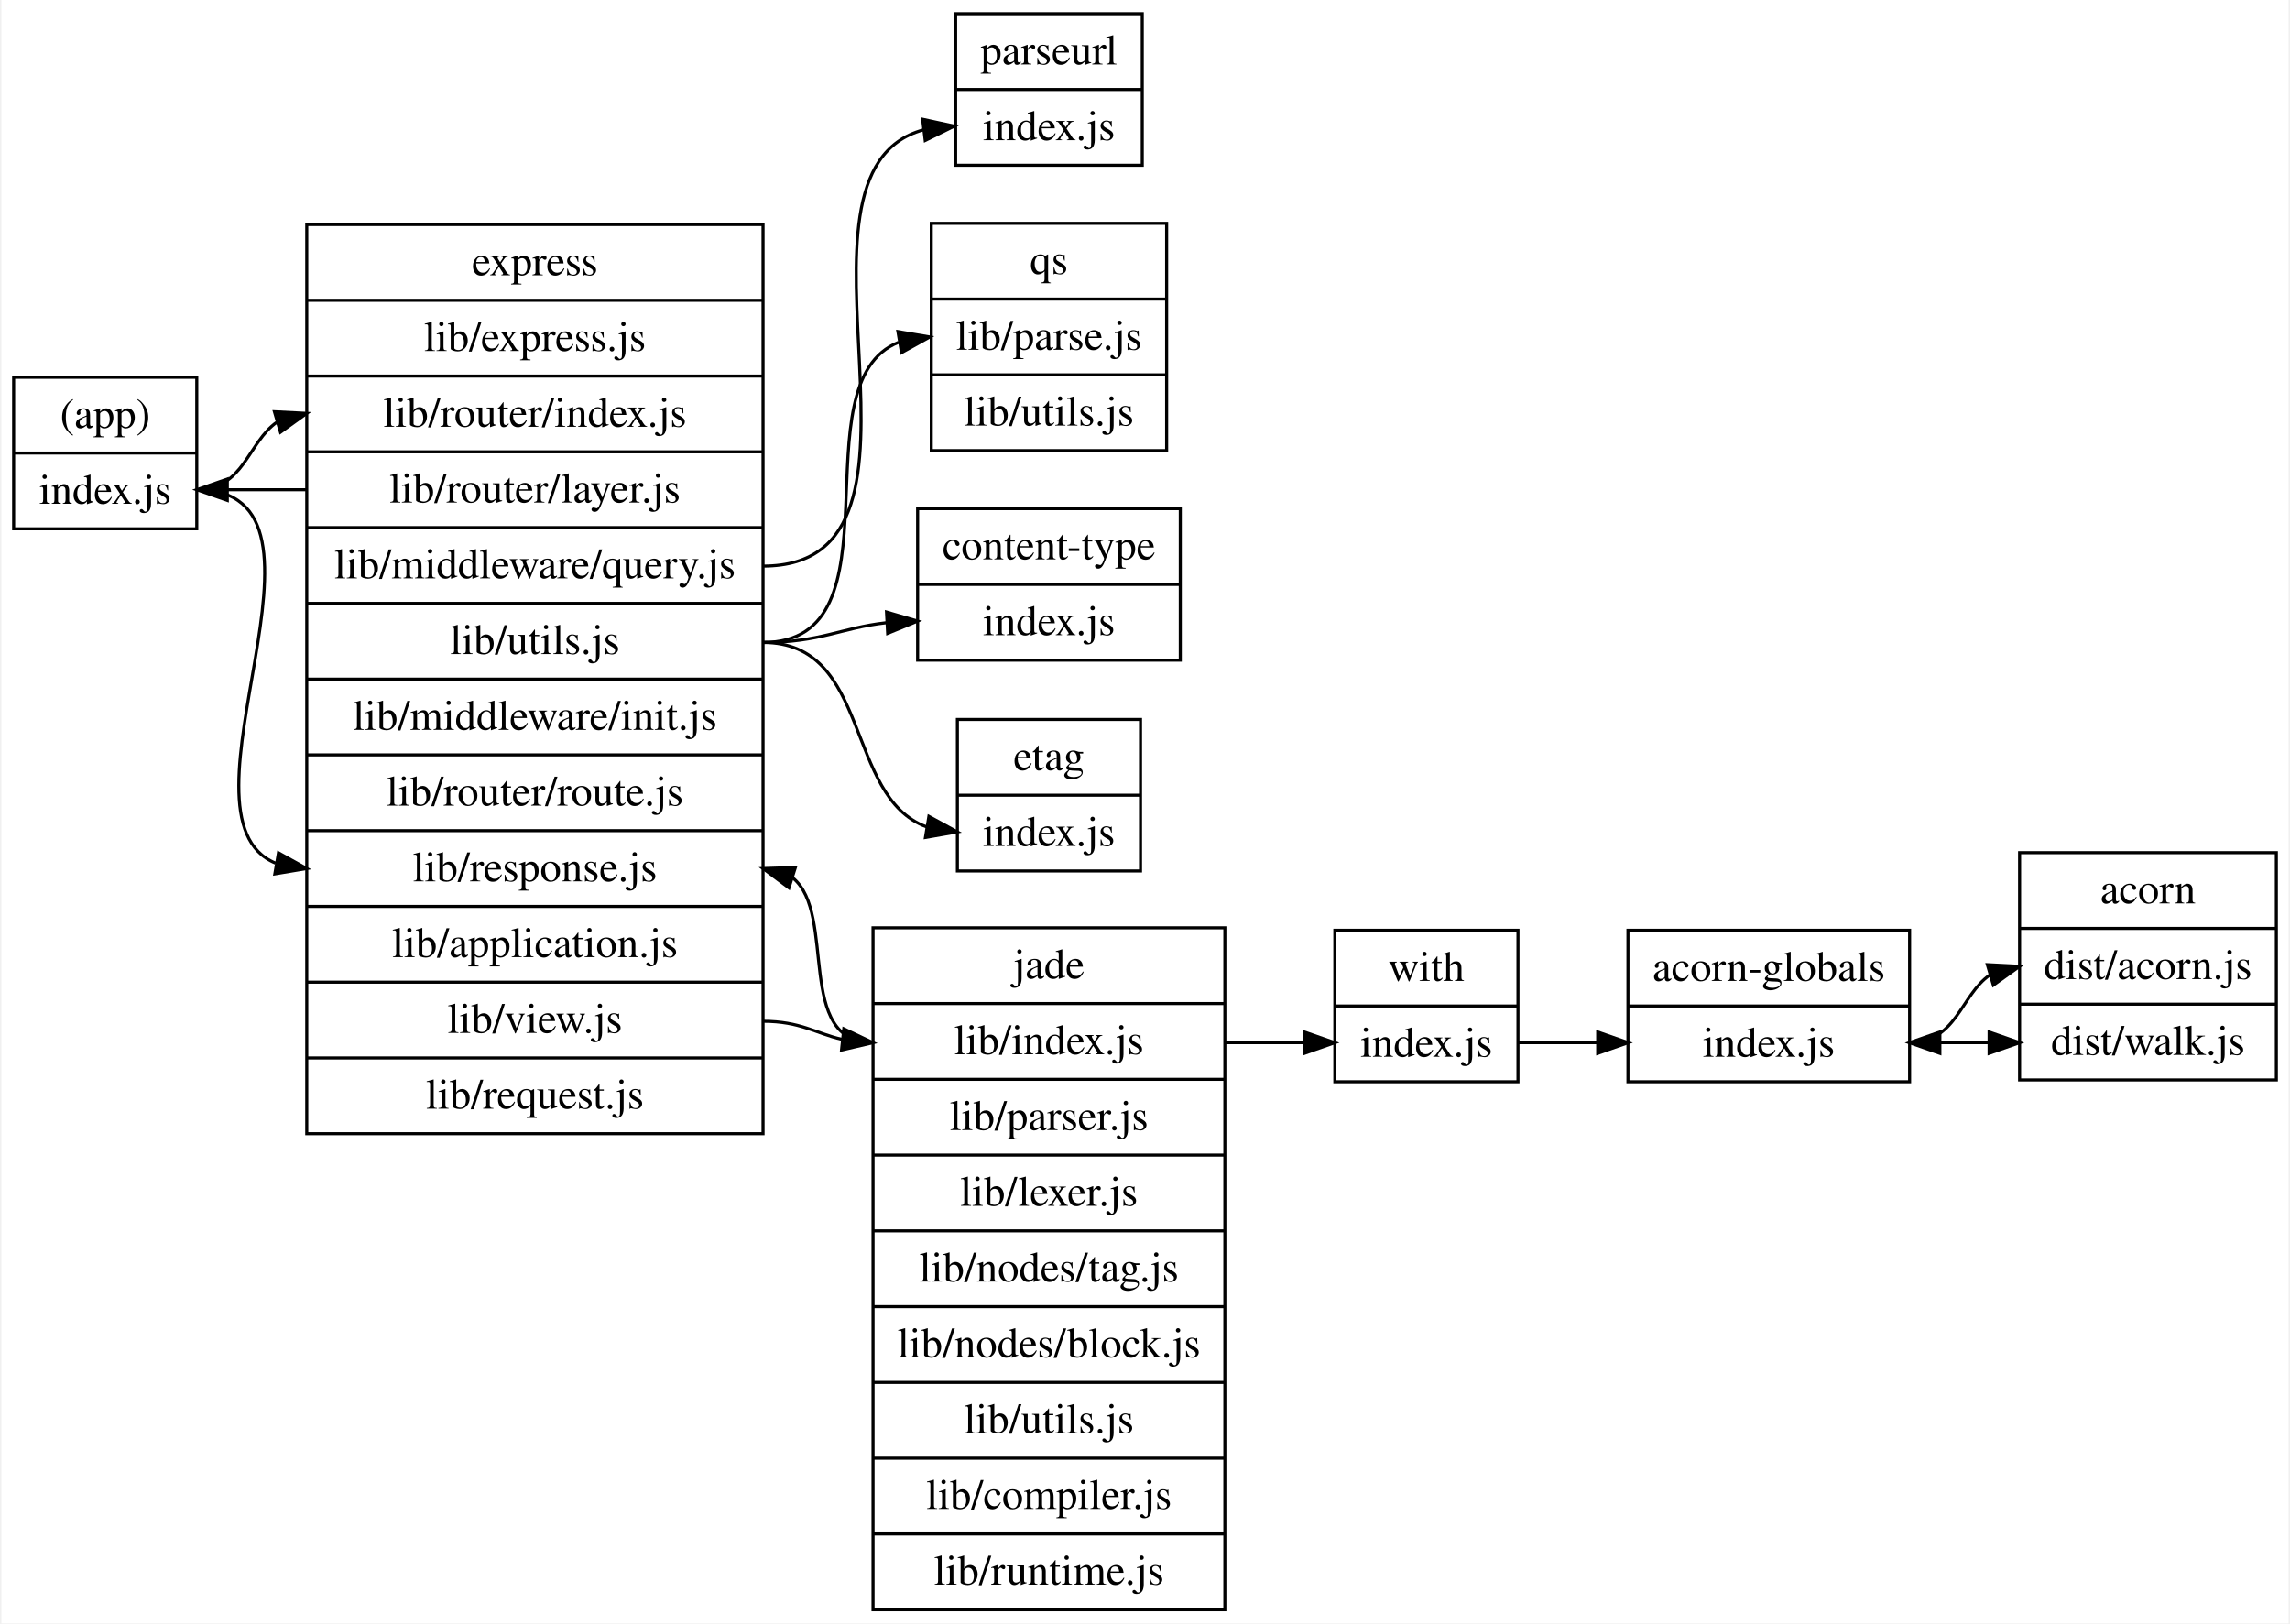
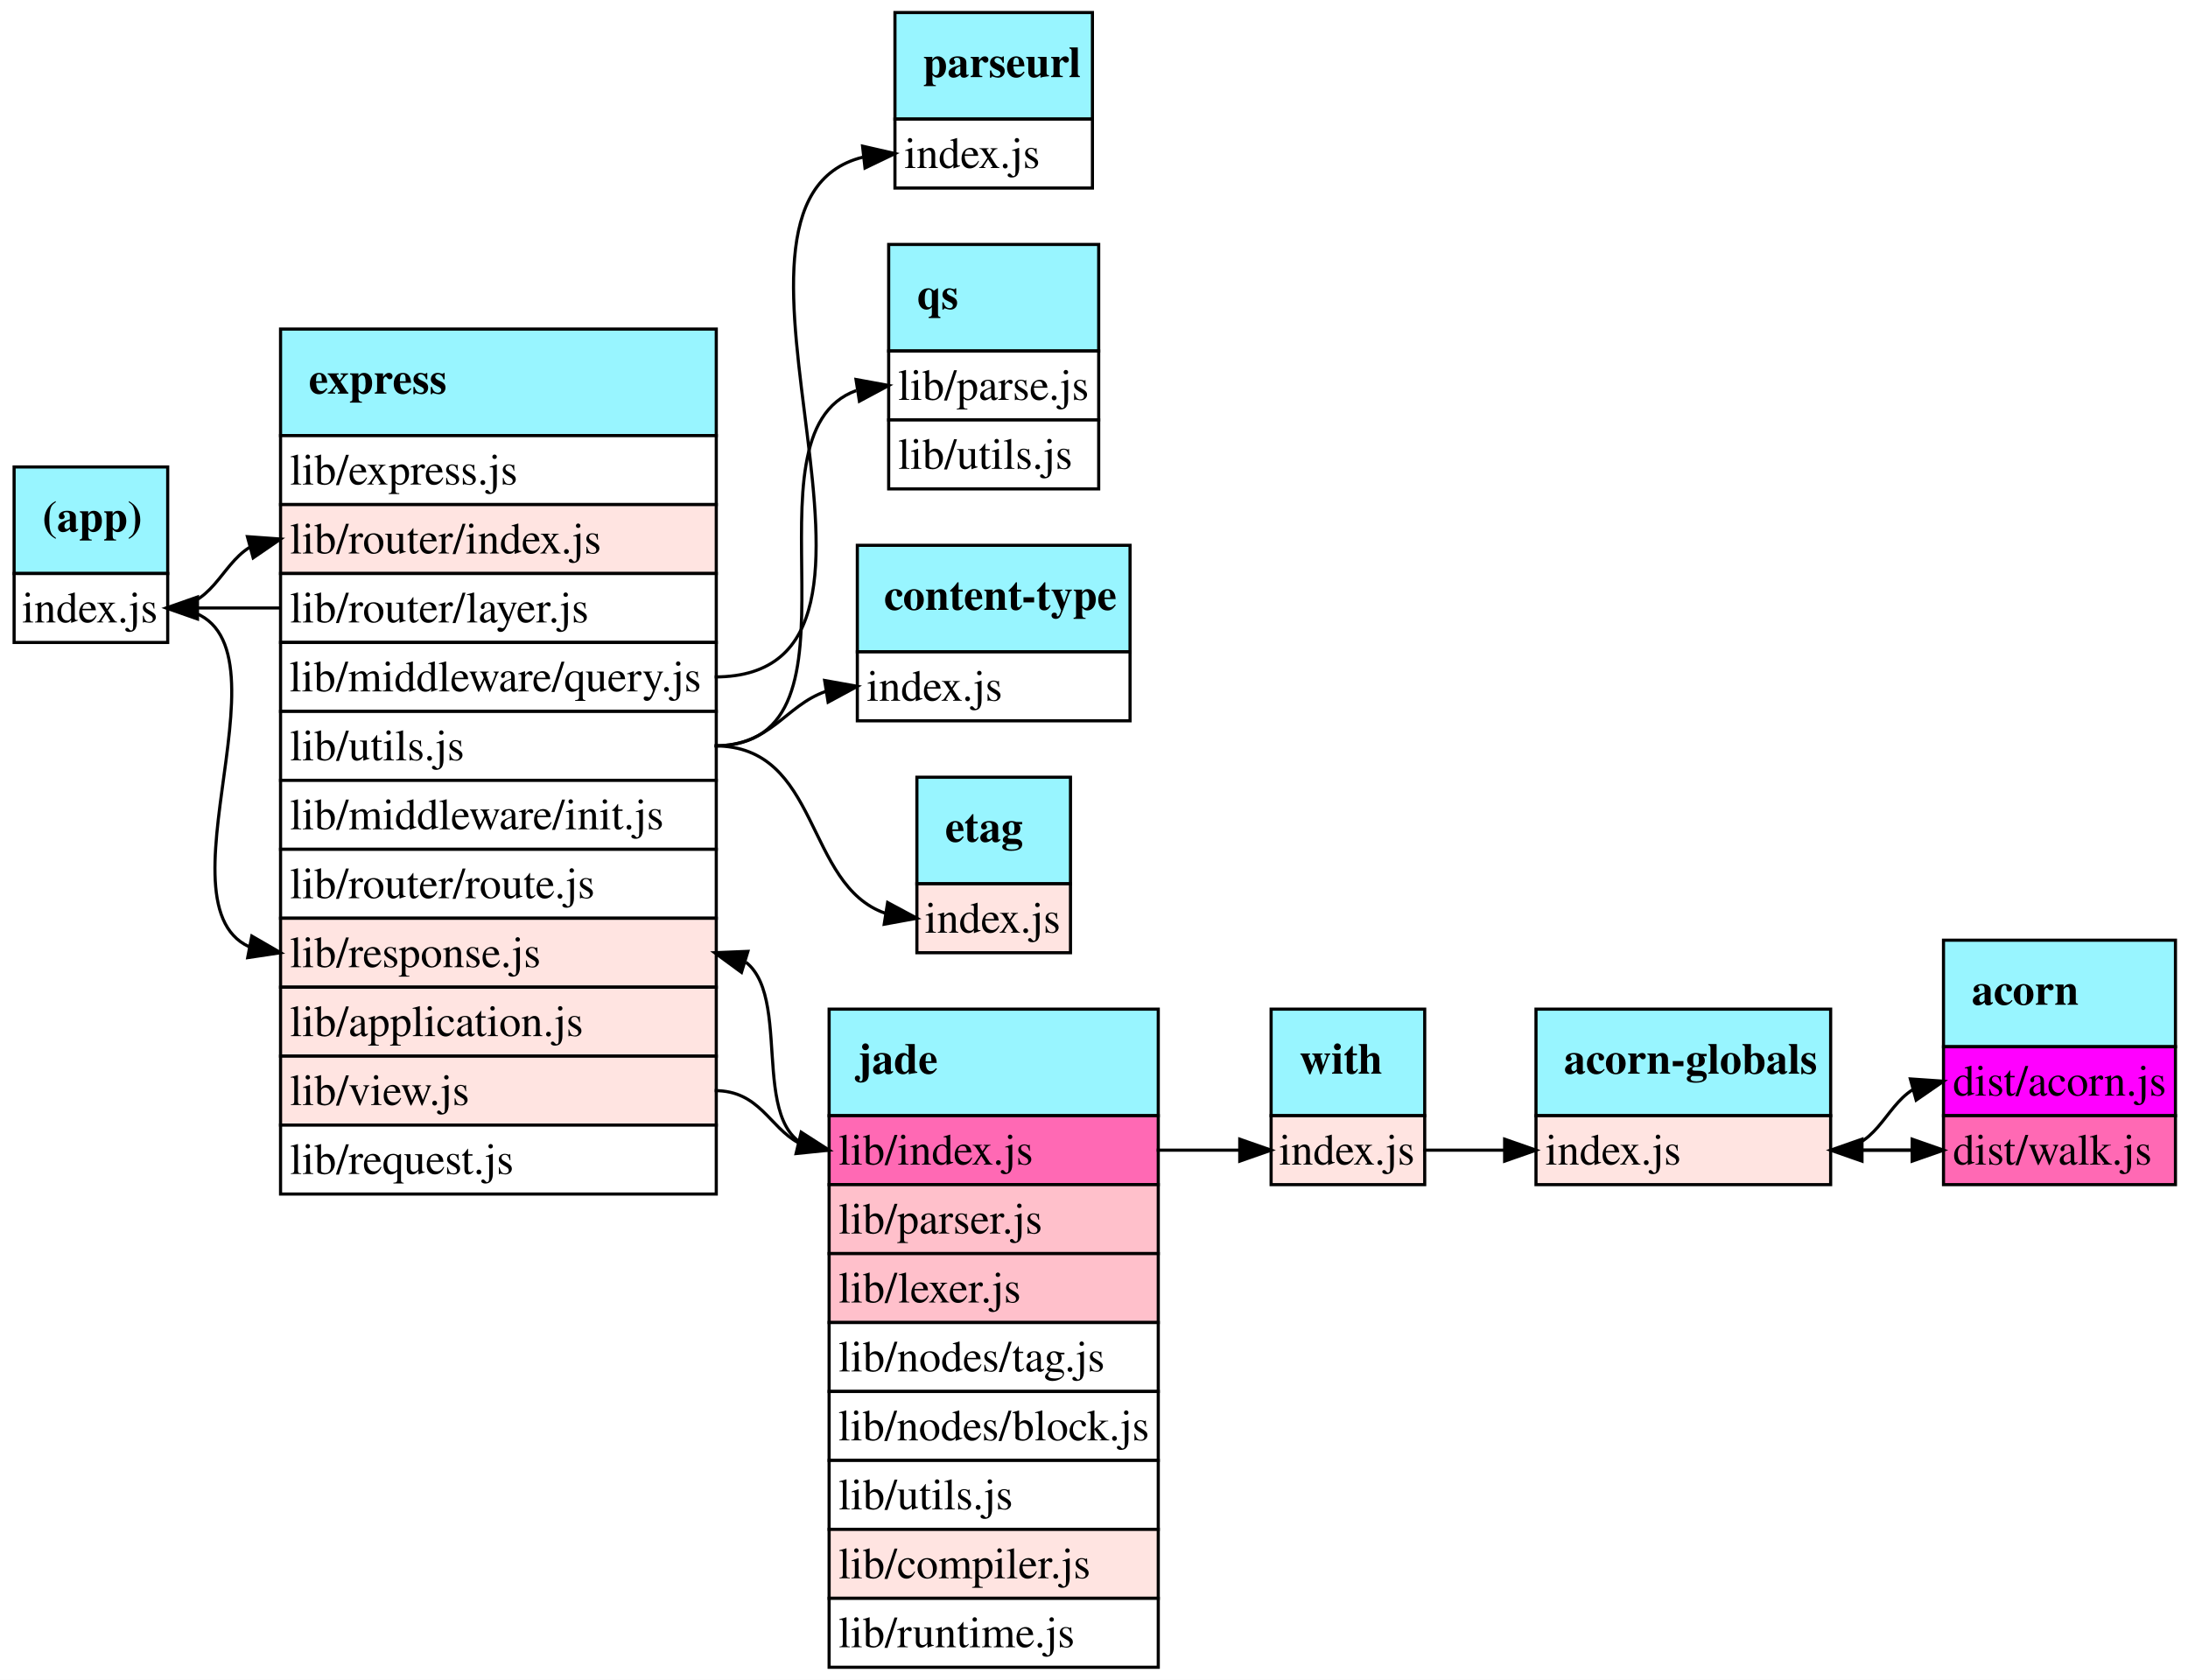
- <svg xmlns="http://www.w3.org/2000/svg" width="749pt" height="531pt" viewBox="0.00 0.00 748.63 531.40">
-   <g id="graph0" class="graph" transform="scale(1 1) rotate(0) translate(4 527.4)">
-     <polygon fill="#ffffff" stroke="transparent" points="-4,4 -4,-527.4 744.631,-527.4 744.631,4 -4,4" />
+ <svg xmlns="http://www.w3.org/2000/svg" width="698pt" height="536pt" viewBox="0.00 0.00 698.00 536.00">
+   <g id="graph0" class="graph" transform="scale(1 1) rotate(0) translate(4 532)">
+     <polygon fill="#ffffff" stroke="transparent" points="-4,4 -4,-532 694,-532 694,4 -4,4" />
    <g id="node1" class="node">
-       <polygon fill="none" stroke="#000000" points="0,-354.3 0,-403.9 59.94,-403.9 59.94,-354.3 0,-354.3" />
-       <text text-anchor="middle" x="29.97" y="-387.3" font-family="Times,serif" font-size="14.00" fill="#000000">(app)</text>
-       <polyline fill="none" stroke="#000000" points="0,-379.1 59.94,-379.1 " />
-       <text text-anchor="middle" x="29.97" y="-362.5" font-family="Times,serif" font-size="14.00" fill="#000000">index.js</text>
+       <polygon fill="#98f5ff" stroke="transparent" points=".5,-349 .5,-383 49.5,-383 49.5,-349 .5,-349" />
+       <polygon fill="none" stroke="#000000" points=".5,-349 .5,-383 49.5,-383 49.5,-349 .5,-349" />
+       <text text-anchor="start" x="9.5" y="-362.4" font-family="Times,serif" font-weight="bold" font-size="14.00" fill="#000000">(app)</text>
+       <polygon fill="#ffffff" stroke="transparent" points=".5,-327 .5,-349 49.5,-349 49.5,-327 .5,-327" />
+       <polygon fill="none" stroke="#000000" points=".5,-327 .5,-349 49.5,-349 49.5,-327 .5,-327" />
+       <text text-anchor="start" x="3.03" y="-333.4" font-family="Times,serif" font-size="14.00" fill="#000000">index.js</text>
    </g>
    <g id="node2" class="node">
-       <polygon fill="none" stroke="#000000" points="95.94,-156.3 95.94,-453.9 245.296,-453.9 245.296,-156.3 95.94,-156.3" />
-       <text text-anchor="middle" x="170.618" y="-437.3" font-family="Times,serif" font-size="14.00" fill="#000000">express</text>
-       <polyline fill="none" stroke="#000000" points="95.94,-429.1 245.296,-429.1 " />
-       <text text-anchor="middle" x="170.618" y="-412.5" font-family="Times,serif" font-size="14.00" fill="#000000">lib/express.js</text>
-       <polyline fill="none" stroke="#000000" points="95.94,-404.3 245.296,-404.3 " />
-       <text text-anchor="middle" x="170.618" y="-387.7" font-family="Times,serif" font-size="14.00" fill="#000000">lib/router/index.js</text>
-       <polyline fill="none" stroke="#000000" points="95.94,-379.5 245.296,-379.5 " />
-       <text text-anchor="middle" x="170.618" y="-362.9" font-family="Times,serif" font-size="14.00" fill="#000000">lib/router/layer.js</text>
-       <polyline fill="none" stroke="#000000" points="95.94,-354.7 245.296,-354.7 " />
-       <text text-anchor="middle" x="170.618" y="-338.1" font-family="Times,serif" font-size="14.00" fill="#000000">lib/middleware/query.js</text>
-       <polyline fill="none" stroke="#000000" points="95.94,-329.9 245.296,-329.9 " />
-       <text text-anchor="middle" x="170.618" y="-313.3" font-family="Times,serif" font-size="14.00" fill="#000000">lib/utils.js</text>
-       <polyline fill="none" stroke="#000000" points="95.94,-305.1 245.296,-305.1 " />
-       <text text-anchor="middle" x="170.618" y="-288.5" font-family="Times,serif" font-size="14.00" fill="#000000">lib/middleware/init.js</text>
-       <polyline fill="none" stroke="#000000" points="95.94,-280.3 245.296,-280.3 " />
-       <text text-anchor="middle" x="170.618" y="-263.7" font-family="Times,serif" font-size="14.00" fill="#000000">lib/router/route.js</text>
-       <polyline fill="none" stroke="#000000" points="95.94,-255.5 245.296,-255.5 " />
-       <text text-anchor="middle" x="170.618" y="-238.9" font-family="Times,serif" font-size="14.00" fill="#000000">lib/response.js</text>
-       <polyline fill="none" stroke="#000000" points="95.94,-230.7 245.296,-230.7 " />
-       <text text-anchor="middle" x="170.618" y="-214.1" font-family="Times,serif" font-size="14.00" fill="#000000">lib/application.js</text>
-       <polyline fill="none" stroke="#000000" points="95.94,-205.9 245.296,-205.9 " />
-       <text text-anchor="middle" x="170.618" y="-189.3" font-family="Times,serif" font-size="14.00" fill="#000000">lib/view.js</text>
-       <polyline fill="none" stroke="#000000" points="95.94,-181.1 245.296,-181.1 " />
-       <text text-anchor="middle" x="170.618" y="-164.5" font-family="Times,serif" font-size="14.00" fill="#000000">lib/request.js</text>
+       <polygon fill="#98f5ff" stroke="transparent" points="85.5,-393 85.5,-427 224.5,-427 224.5,-393 85.5,-393" />
+       <polygon fill="none" stroke="#000000" points="85.5,-393 85.5,-427 224.5,-427 224.5,-393 85.5,-393" />
+       <text text-anchor="start" x="94.5" y="-406.4" font-family="Times,serif" font-weight="bold" font-size="14.00" fill="#000000">express</text>
+       <polygon fill="#ffffff" stroke="transparent" points="85.5,-371 85.5,-393 224.5,-393 224.5,-371 85.5,-371" />
+       <polygon fill="none" stroke="#000000" points="85.5,-371 85.5,-393 224.5,-393 224.5,-371 85.5,-371" />
+       <text text-anchor="start" x="88.5" y="-377.4" font-family="Times,serif" font-size="14.00" fill="#000000">lib/express.js</text>
+       <polygon fill="#ffe4e1" stroke="transparent" points="85.5,-349 85.5,-371 224.5,-371 224.5,-349 85.5,-349" />
+       <polygon fill="none" stroke="#000000" points="85.5,-349 85.5,-371 224.5,-371 224.5,-349 85.5,-349" />
+       <text text-anchor="start" x="88.5" y="-355.4" font-family="Times,serif" font-size="14.00" fill="#000000">lib/router/index.js</text>
+       <polygon fill="#ffffff" stroke="transparent" points="85.5,-327 85.5,-349 224.5,-349 224.5,-327 85.5,-327" />
+       <polygon fill="none" stroke="#000000" points="85.5,-327 85.5,-349 224.5,-349 224.5,-327 85.5,-327" />
+       <text text-anchor="start" x="88.5" y="-333.4" font-family="Times,serif" font-size="14.00" fill="#000000">lib/router/layer.js</text>
+       <polygon fill="#ffffff" stroke="transparent" points="85.5,-305 85.5,-327 224.5,-327 224.5,-305 85.5,-305" />
+       <polygon fill="none" stroke="#000000" points="85.5,-305 85.5,-327 224.5,-327 224.5,-305 85.5,-305" />
+       <text text-anchor="start" x="88.322" y="-311.4" font-family="Times,serif" font-size="14.00" fill="#000000">lib/middleware/query.js</text>
+       <polygon fill="#ffffff" stroke="transparent" points="85.5,-283 85.5,-305 224.5,-305 224.5,-283 85.5,-283" />
+       <polygon fill="none" stroke="#000000" points="85.5,-283 85.5,-305 224.5,-305 224.5,-283 85.5,-283" />
+       <text text-anchor="start" x="88.5" y="-289.4" font-family="Times,serif" font-size="14.00" fill="#000000">lib/utils.js</text>
+       <polygon fill="#ffffff" stroke="transparent" points="85.5,-261 85.5,-283 224.5,-283 224.5,-261 85.5,-261" />
+       <polygon fill="none" stroke="#000000" points="85.5,-261 85.5,-283 224.5,-283 224.5,-261 85.5,-261" />
+       <text text-anchor="start" x="88.5" y="-267.4" font-family="Times,serif" font-size="14.00" fill="#000000">lib/middleware/init.js</text>
+       <polygon fill="#ffffff" stroke="transparent" points="85.5,-239 85.5,-261 224.5,-261 224.5,-239 85.5,-239" />
+       <polygon fill="none" stroke="#000000" points="85.5,-239 85.5,-261 224.5,-261 224.5,-239 85.5,-239" />
+       <text text-anchor="start" x="88.5" y="-245.4" font-family="Times,serif" font-size="14.00" fill="#000000">lib/router/route.js</text>
+       <polygon fill="#ffe4e1" stroke="transparent" points="85.5,-217 85.5,-239 224.5,-239 224.5,-217 85.5,-217" />
+       <polygon fill="none" stroke="#000000" points="85.5,-217 85.5,-239 224.5,-239 224.5,-217 85.5,-217" />
+       <text text-anchor="start" x="88.5" y="-223.4" font-family="Times,serif" font-size="14.00" fill="#000000">lib/response.js</text>
+       <polygon fill="#ffe4e1" stroke="transparent" points="85.5,-195 85.5,-217 224.5,-217 224.5,-195 85.5,-195" />
+       <polygon fill="none" stroke="#000000" points="85.5,-195 85.5,-217 224.5,-217 224.5,-195 85.5,-195" />
+       <text text-anchor="start" x="88.5" y="-201.4" font-family="Times,serif" font-size="14.00" fill="#000000">lib/application.js</text>
+       <polygon fill="#ffe4e1" stroke="transparent" points="85.5,-173 85.5,-195 224.5,-195 224.5,-173 85.5,-173" />
+       <polygon fill="none" stroke="#000000" points="85.5,-173 85.5,-195 224.5,-195 224.5,-173 85.5,-173" />
+       <text text-anchor="start" x="88.5" y="-179.4" font-family="Times,serif" font-size="14.00" fill="#000000">lib/view.js</text>
+       <polygon fill="#ffffff" stroke="transparent" points="85.5,-151 85.5,-173 224.5,-173 224.5,-151 85.5,-151" />
+       <polygon fill="none" stroke="#000000" points="85.5,-151 85.5,-173 224.5,-173 224.5,-151 85.5,-151" />
+       <text text-anchor="start" x="88.5" y="-157.4" font-family="Times,serif" font-size="14.00" fill="#000000">lib/request.js</text>
    </g>
    <g id="edge1" class="edge">
-       <path fill="none" stroke="#000000" d="M59.94,-367.1C75.311,-367.1 76.711,-382.666 86.188,-389.232" />
-       <polygon fill="#000000" stroke="#000000" points="85.359,-392.637 95.94,-392.1 87.334,-385.921 85.359,-392.637" />
+       <path fill="none" stroke="#000000" d="M49,-338C63.798,-338 66.191,-351.428 75.562,-357.302" />
+       <polygon fill="#000000" stroke="#000000" points="74.932,-360.758 85.5,-360 76.766,-354.002 74.932,-360.758" />
    </g>
    <g id="edge2" class="edge">
-       <path fill="none" stroke="#000000" d="M59.94,-367.1C113.292,-367.1 48.958,-259.925 85.76,-244.853" />
-       <polygon fill="#000000" stroke="#000000" points="86.679,-248.246 95.94,-243.1 85.492,-241.348 86.679,-248.246" />
+       <path fill="none" stroke="#000000" d="M49,-338C96.486,-338 43.663,-244.516 75.476,-229.909" />
+       <polygon fill="#000000" stroke="#000000" points="76.332,-233.309 85.5,-228 75.022,-226.433 76.332,-233.309" />
    </g>
    <g id="edge3" class="edge">
-       <path fill="none" stroke="#000000" d="M95.94,-367.1C83.94,-367.1 78.69,-367.1 70.065,-367.1" />
-       <polygon fill="#000000" stroke="#000000" points="69.94,-363.6 59.94,-367.1 69.94,-370.6 69.94,-363.6" />
+       <path fill="none" stroke="#000000" d="M85.5,-338C73.333,-338 68.01,-338 59.266,-338" />
+       <polygon fill="#000000" stroke="#000000" points="59,-334.5 49,-338 59,-341.5 59,-334.5" />
    </g>
    <g id="node3" class="node">
-       <polygon fill="none" stroke="#000000" points="300.356,-379.9 300.356,-454.3 377.398,-454.3 377.398,-379.9 300.356,-379.9" />
-       <text text-anchor="middle" x="338.877" y="-437.7" font-family="Times,serif" font-size="14.00" fill="#000000">qs</text>
-       <polyline fill="none" stroke="#000000" points="300.356,-429.5 377.398,-429.5 " />
-       <text text-anchor="middle" x="338.877" y="-412.9" font-family="Times,serif" font-size="14.00" fill="#000000">lib/parse.js</text>
-       <polyline fill="none" stroke="#000000" points="300.356,-404.7 377.398,-404.7 " />
-       <text text-anchor="middle" x="338.877" y="-388.1" font-family="Times,serif" font-size="14.00" fill="#000000">lib/utils.js</text>
+       <polygon fill="#98f5ff" stroke="transparent" points="279.5,-420 279.5,-454 346.5,-454 346.5,-420 279.5,-420" />
+       <polygon fill="none" stroke="#000000" points="279.5,-420 279.5,-454 346.5,-454 346.5,-420 279.5,-420" />
+       <text text-anchor="start" x="288.5" y="-433.4" font-family="Times,serif" font-weight="bold" font-size="14.00" fill="#000000">qs</text>
+       <polygon fill="#ffffff" stroke="transparent" points="279.5,-398 279.5,-420 346.5,-420 346.5,-398 279.5,-398" />
+       <polygon fill="none" stroke="#000000" points="279.5,-398 279.5,-420 346.5,-420 346.5,-398 279.5,-398" />
+       <text text-anchor="start" x="282.479" y="-404.4" font-family="Times,serif" font-size="14.00" fill="#000000">lib/parse.js</text>
+       <polygon fill="#ffffff" stroke="transparent" points="279.5,-376 279.5,-398 346.5,-398 346.5,-376 279.5,-376" />
+       <polygon fill="none" stroke="#000000" points="279.5,-376 279.5,-398 346.5,-398 346.5,-376 279.5,-376" />
+       <text text-anchor="start" x="282.5" y="-382.4" font-family="Times,serif" font-size="14.00" fill="#000000">lib/utils.js</text>
    </g>
    <g id="edge5" class="edge">
-       <path fill="none" stroke="#000000" d="M245.296,-317.1C291.974,-317.1 255.944,-402.085 289.699,-415.364" />
-       <polygon fill="#000000" stroke="#000000" points="289.431,-418.869 299.877,-417.1 290.608,-411.969 289.431,-418.869" />
+       <path fill="none" stroke="#000000" d="M224,-294C276.762,-294 230.338,-393.397 269.151,-407.374" />
+       <polygon fill="#000000" stroke="#000000" points="269.078,-410.906 279.5,-409 270.164,-403.99 269.078,-410.906" />
    </g>
    <g id="node4" class="node">
-       <polygon fill="none" stroke="#000000" points="281.296,-.5 281.296,-223.7 396.458,-223.7 396.458,-.5 281.296,-.5" />
-       <text text-anchor="middle" x="338.877" y="-207.1" font-family="Times,serif" font-size="14.00" fill="#000000">jade</text>
-       <polyline fill="none" stroke="#000000" points="281.296,-198.9 396.458,-198.9 " />
-       <text text-anchor="middle" x="338.877" y="-182.3" font-family="Times,serif" font-size="14.00" fill="#000000">lib/index.js</text>
-       <polyline fill="none" stroke="#000000" points="281.296,-174.1 396.458,-174.1 " />
-       <text text-anchor="middle" x="338.877" y="-157.5" font-family="Times,serif" font-size="14.00" fill="#000000">lib/parser.js</text>
-       <polyline fill="none" stroke="#000000" points="281.296,-149.3 396.458,-149.3 " />
-       <text text-anchor="middle" x="338.877" y="-132.7" font-family="Times,serif" font-size="14.00" fill="#000000">lib/lexer.js</text>
-       <polyline fill="none" stroke="#000000" points="281.296,-124.5 396.458,-124.5 " />
-       <text text-anchor="middle" x="338.877" y="-107.9" font-family="Times,serif" font-size="14.00" fill="#000000">lib/nodes/tag.js</text>
-       <polyline fill="none" stroke="#000000" points="281.296,-99.7 396.458,-99.7 " />
-       <text text-anchor="middle" x="338.877" y="-83.1" font-family="Times,serif" font-size="14.00" fill="#000000">lib/nodes/block.js</text>
-       <polyline fill="none" stroke="#000000" points="281.296,-74.9 396.458,-74.9 " />
-       <text text-anchor="middle" x="338.877" y="-58.3" font-family="Times,serif" font-size="14.00" fill="#000000">lib/utils.js</text>
-       <polyline fill="none" stroke="#000000" points="281.296,-50.1 396.458,-50.1 " />
-       <text text-anchor="middle" x="338.877" y="-33.5" font-family="Times,serif" font-size="14.00" fill="#000000">lib/compiler.js</text>
-       <polyline fill="none" stroke="#000000" points="281.296,-25.3 396.458,-25.3 " />
-       <text text-anchor="middle" x="338.877" y="-8.7" font-family="Times,serif" font-size="14.00" fill="#000000">lib/runtime.js</text>
+       <polygon fill="#98f5ff" stroke="transparent" points="260.5,-176 260.5,-210 365.5,-210 365.5,-176 260.5,-176" />
+       <polygon fill="none" stroke="#000000" points="260.5,-176 260.5,-210 365.5,-210 365.5,-176 260.5,-176" />
+       <text text-anchor="start" x="269.5" y="-189.4" font-family="Times,serif" font-weight="bold" font-size="14.00" fill="#000000">jade</text>
+       <polygon fill="#ff69b4" stroke="transparent" points="260.5,-154 260.5,-176 365.5,-176 365.5,-154 260.5,-154" />
+       <polygon fill="none" stroke="#000000" points="260.5,-154 260.5,-176 365.5,-176 365.5,-154 260.5,-154" />
+       <text text-anchor="start" x="263.5" y="-160.4" font-family="Times,serif" font-size="14.00" fill="#000000">lib/index.js</text>
+       <polygon fill="#ffc0cb" stroke="transparent" points="260.5,-132 260.5,-154 365.5,-154 365.5,-132 260.5,-132" />
+       <polygon fill="none" stroke="#000000" points="260.5,-132 260.5,-154 365.5,-154 365.5,-132 260.5,-132" />
+       <text text-anchor="start" x="263.5" y="-138.4" font-family="Times,serif" font-size="14.00" fill="#000000">lib/parser.js</text>
+       <polygon fill="#ffc0cb" stroke="transparent" points="260.5,-110 260.5,-132 365.5,-132 365.5,-110 260.5,-110" />
+       <polygon fill="none" stroke="#000000" points="260.5,-110 260.5,-132 365.5,-132 365.5,-110 260.5,-110" />
+       <text text-anchor="start" x="263.5" y="-116.4" font-family="Times,serif" font-size="14.00" fill="#000000">lib/lexer.js</text>
+       <polygon fill="#ffffff" stroke="transparent" points="260.5,-88 260.5,-110 365.5,-110 365.5,-88 260.5,-88" />
+       <polygon fill="none" stroke="#000000" points="260.5,-88 260.5,-110 365.5,-110 365.5,-88 260.5,-88" />
+       <text text-anchor="start" x="263.5" y="-94.4" font-family="Times,serif" font-size="14.00" fill="#000000">lib/nodes/tag.js</text>
+       <polygon fill="#ffffff" stroke="transparent" points="260.5,-66 260.5,-88 365.5,-88 365.5,-66 260.5,-66" />
+       <polygon fill="none" stroke="#000000" points="260.5,-66 260.5,-88 365.5,-88 365.5,-66 260.5,-66" />
+       <text text-anchor="start" x="263.419" y="-72.4" font-family="Times,serif" font-size="14.00" fill="#000000">lib/nodes/block.js</text>
+       <polygon fill="#ffffff" stroke="transparent" points="260.5,-44 260.5,-66 365.5,-66 365.5,-44 260.5,-44" />
+       <polygon fill="none" stroke="#000000" points="260.5,-44 260.5,-66 365.5,-66 365.5,-44 260.5,-44" />
+       <text text-anchor="start" x="263.5" y="-50.4" font-family="Times,serif" font-size="14.00" fill="#000000">lib/utils.js</text>
+       <polygon fill="#ffe4e1" stroke="transparent" points="260.5,-22 260.5,-44 365.5,-44 365.5,-22 260.5,-22" />
+       <polygon fill="none" stroke="#000000" points="260.5,-22 260.5,-44 365.5,-44 365.5,-22 260.5,-22" />
+       <text text-anchor="start" x="263.5" y="-28.4" font-family="Times,serif" font-size="14.00" fill="#000000">lib/compiler.js</text>
+       <polygon fill="#ffffff" stroke="transparent" points="260.5,0 260.5,-22 365.5,-22 365.5,0 260.5,0" />
+       <polygon fill="none" stroke="#000000" points="260.5,0 260.5,-22 365.5,-22 365.5,0 260.5,0" />
+       <text text-anchor="start" x="263.5" y="-6.4" font-family="Times,serif" font-size="14.00" fill="#000000">lib/runtime.js</text>
    </g>
    <g id="edge8" class="edge">
-       <path fill="none" stroke="#000000" d="M245.296,-193.1C257.521,-193.1 262.49,-189.162 271.087,-187.194" />
-       <polygon fill="#000000" stroke="#000000" points="271.726,-190.645 281.296,-186.1 270.98,-183.685 271.726,-190.645" />
+       <path fill="none" stroke="#000000" d="M224,-184C238.288,-184 241.366,-172.403 250.75,-167.33" />
+       <polygon fill="#000000" stroke="#000000" points="251.587,-170.728 260.5,-165 249.96,-163.92 251.587,-170.728" />
    </g>
    <g id="node8" class="node">
-       <polygon fill="none" stroke="#000000" points="295.889,-311.3 295.889,-360.9 381.865,-360.9 381.865,-311.3 295.889,-311.3" />
-       <text text-anchor="middle" x="338.877" y="-344.3" font-family="Times,serif" font-size="14.00" fill="#000000">content-type</text>
-       <polyline fill="none" stroke="#000000" points="295.889,-336.1 381.865,-336.1 " />
-       <text text-anchor="middle" x="338.877" y="-319.5" font-family="Times,serif" font-size="14.00" fill="#000000">index.js</text>
+       <polygon fill="#98f5ff" stroke="transparent" points="269.5,-324 269.5,-358 356.5,-358 356.5,-324 269.5,-324" />
+       <polygon fill="none" stroke="#000000" points="269.5,-324 269.5,-358 356.5,-358 356.5,-324 269.5,-324" />
+       <text text-anchor="start" x="278.012" y="-337.4" font-family="Times,serif" font-weight="bold" font-size="14.00" fill="#000000">content-type</text>
+       <polygon fill="#ffffff" stroke="transparent" points="269.5,-302 269.5,-324 356.5,-324 356.5,-302 269.5,-302" />
+       <polygon fill="none" stroke="#000000" points="269.5,-302 269.5,-324 356.5,-324 356.5,-302 269.5,-302" />
+       <text text-anchor="start" x="272.5" y="-308.4" font-family="Times,serif" font-size="14.00" fill="#000000">index.js</text>
    </g>
    <g id="edge6" class="edge">
-       <path fill="none" stroke="#000000" d="M245.296,-317.1C264.09,-317.1 270.881,-321.901 285.548,-323.551" />
-       <polygon fill="#000000" stroke="#000000" points="285.705,-327.064 295.877,-324.1 286.077,-320.074 285.705,-327.064" />
+       <path fill="none" stroke="#000000" d="M224,-294C241.977,-294 246.331,-306.785 259.413,-311.38" />
+       <polygon fill="#000000" stroke="#000000" points="259.072,-314.87 269.5,-313 260.182,-307.959 259.072,-314.87" />
    </g>
    <g id="node9" class="node">
-       <polygon fill="none" stroke="#000000" points="308.907,-242.3 308.907,-291.9 368.847,-291.9 368.847,-242.3 308.907,-242.3" />
-       <text text-anchor="middle" x="338.877" y="-275.3" font-family="Times,serif" font-size="14.00" fill="#000000">etag</text>
-       <polyline fill="none" stroke="#000000" points="308.907,-267.1 368.847,-267.1 " />
-       <text text-anchor="middle" x="338.877" y="-250.5" font-family="Times,serif" font-size="14.00" fill="#000000">index.js</text>
+       <polygon fill="#98f5ff" stroke="transparent" points="288.5,-250 288.5,-284 337.5,-284 337.5,-250 288.5,-250" />
+       <polygon fill="none" stroke="#000000" points="288.5,-250 288.5,-284 337.5,-284 337.5,-250 288.5,-250" />
+       <text text-anchor="start" x="297.5" y="-263.4" font-family="Times,serif" font-weight="bold" font-size="14.00" fill="#000000">etag</text>
+       <polygon fill="#ffe4e1" stroke="transparent" points="288.5,-228 288.5,-250 337.5,-250 337.5,-228 288.5,-228" />
+       <polygon fill="none" stroke="#000000" points="288.5,-228 288.5,-250 337.5,-250 337.5,-228 288.5,-228" />
+       <text text-anchor="start" x="291.03" y="-234.4" font-family="Times,serif" font-size="14.00" fill="#000000">index.js</text>
    </g>
    <g id="edge7" class="edge">
-       <path fill="none" stroke="#000000" d="M245.296,-317.1C280.911,-317.1 271.884,-266.618 298.78,-256.758" />
-       <polygon fill="#000000" stroke="#000000" points="299.577,-260.175 308.877,-255.1 298.442,-253.267 299.577,-260.175" />
+       <path fill="none" stroke="#000000" d="M224,-294C257.848,-294 252.529,-249.605 278.421,-240.587" />
+       <polygon fill="#000000" stroke="#000000" points="279.166,-244.013 288.5,-239 278.077,-237.098 279.166,-244.013" />
    </g>
    <g id="node10" class="node">
-       <polygon fill="none" stroke="#000000" points="308.334,-473.3 308.334,-522.9 369.42,-522.9 369.42,-473.3 308.334,-473.3" />
-       <text text-anchor="middle" x="338.877" y="-506.3" font-family="Times,serif" font-size="14.00" fill="#000000">parseurl</text>
-       <polyline fill="none" stroke="#000000" points="308.334,-498.1 369.42,-498.1 " />
-       <text text-anchor="middle" x="338.877" y="-481.5" font-family="Times,serif" font-size="14.00" fill="#000000">index.js</text>
+       <polygon fill="#98f5ff" stroke="transparent" points="281.5,-494 281.5,-528 344.5,-528 344.5,-494 281.5,-494" />
+       <polygon fill="none" stroke="#000000" points="281.5,-494 281.5,-528 344.5,-528 344.5,-494 281.5,-494" />
+       <text text-anchor="start" x="290.457" y="-507.4" font-family="Times,serif" font-weight="bold" font-size="14.00" fill="#000000">parseurl</text>
+       <polygon fill="#ffffff" stroke="transparent" points="281.5,-472 281.5,-494 344.5,-494 344.5,-472 281.5,-472" />
+       <polygon fill="none" stroke="#000000" points="281.5,-472 281.5,-494 344.5,-494 344.5,-472 281.5,-472" />
+       <text text-anchor="start" x="284.5" y="-478.4" font-family="Times,serif" font-size="14.00" fill="#000000">index.js</text>
    </g>
    <g id="edge4" class="edge">
-       <path fill="none" stroke="#000000" d="M245.296,-342.1C311.262,-342.1 246.076,-470.781 297.697,-484.855" />
-       <polygon fill="#000000" stroke="#000000" points="297.526,-488.36 307.877,-486.1 298.376,-481.412 297.526,-488.36" />
+       <path fill="none" stroke="#000000" d="M224,-316C298.666,-316 212.294,-467.09 271.233,-481.844" />
+       <polygon fill="#000000" stroke="#000000" points="271.171,-485.36 281.5,-483 271.954,-478.403 271.171,-485.36" />
    </g>
    <g id="edge10" class="edge">
-       <path fill="none" stroke="#000000" d="M281.296,-186.1C255.547,-186.1 269.596,-228.196 255.039,-240.035" />
-       <polygon fill="#000000" stroke="#000000" points="253.785,-236.761 245.296,-243.1 255.885,-243.438 253.785,-236.761" />
+       <path fill="none" stroke="#000000" d="M260.5,-165C232.438,-165 249.933,-212.377 233.971,-224.961" />
+       <polygon fill="#000000" stroke="#000000" points="232.546,-221.737 224,-228 234.586,-228.433 232.546,-221.737" />
    </g>
    <g id="node5" class="node">
-       <polygon fill="none" stroke="#000000" points="432.458,-173.3 432.458,-222.9 492.398,-222.9 492.398,-173.3 432.458,-173.3" />
-       <text text-anchor="middle" x="462.428" y="-206.3" font-family="Times,serif" font-size="14.00" fill="#000000">with</text>
-       <polyline fill="none" stroke="#000000" points="432.458,-198.1 492.398,-198.1 " />
-       <text text-anchor="middle" x="462.428" y="-181.5" font-family="Times,serif" font-size="14.00" fill="#000000">index.js</text>
+       <polygon fill="#98f5ff" stroke="transparent" points="401.5,-176 401.5,-210 450.5,-210 450.5,-176 401.5,-176" />
+       <polygon fill="none" stroke="#000000" points="401.5,-176 401.5,-210 450.5,-210 450.5,-176 401.5,-176" />
+       <text text-anchor="start" x="410.5" y="-189.4" font-family="Times,serif" font-weight="bold" font-size="14.00" fill="#000000">with</text>
+       <polygon fill="#ffe4e1" stroke="transparent" points="401.5,-154 401.5,-176 450.5,-176 450.5,-154 401.5,-154" />
+       <polygon fill="none" stroke="#000000" points="401.5,-154 401.5,-176 450.5,-176 450.5,-154 401.5,-154" />
+       <text text-anchor="start" x="404.03" y="-160.4" font-family="Times,serif" font-size="14.00" fill="#000000">index.js</text>
    </g>
    <g id="edge9" class="edge">
-       <path fill="none" stroke="#000000" d="M396.458,-186.1C408.458,-186.1 413.708,-186.1 422.333,-186.1" />
-       <polygon fill="#000000" stroke="#000000" points="422.458,-189.6 432.458,-186.1 422.458,-182.6 422.458,-189.6" />
+       <path fill="none" stroke="#000000" d="M365,-165C377.167,-165 382.49,-165 391.234,-165" />
+       <polygon fill="#000000" stroke="#000000" points="391.5,-168.5 401.5,-165 391.5,-161.5 391.5,-168.5" />
    </g>
    <g id="node6" class="node">
-       <polygon fill="none" stroke="#000000" points="528.398,-173.3 528.398,-222.9 620.589,-222.9 620.589,-173.3 528.398,-173.3" />
-       <text text-anchor="middle" x="574.494" y="-206.3" font-family="Times,serif" font-size="14.00" fill="#000000">acorn-globals</text>
-       <polyline fill="none" stroke="#000000" points="528.398,-198.1 620.589,-198.1 " />
-       <text text-anchor="middle" x="574.494" y="-181.5" font-family="Times,serif" font-size="14.00" fill="#000000">index.js</text>
+       <polygon fill="#98f5ff" stroke="transparent" points="486,-176 486,-210 580,-210 580,-176 486,-176" />
+       <polygon fill="none" stroke="#000000" points="486,-176 486,-210 580,-210 580,-176 486,-176" />
+       <text text-anchor="start" x="494.905" y="-189.4" font-family="Times,serif" font-weight="bold" font-size="14.00" fill="#000000">acorn-globals</text>
+       <polygon fill="#ffe4e1" stroke="transparent" points="486,-154 486,-176 580,-176 580,-154 486,-154" />
+       <polygon fill="none" stroke="#000000" points="486,-154 486,-176 580,-176 580,-154 486,-154" />
+       <text text-anchor="start" x="489" y="-160.4" font-family="Times,serif" font-size="14.00" fill="#000000">index.js</text>
    </g>
    <g id="edge11" class="edge">
-       <path fill="none" stroke="#000000" d="M492.398,-186.1C504.43,-186.1 509.694,-186.1 518.342,-186.1" />
-       <polygon fill="#000000" stroke="#000000" points="518.494,-189.6 528.494,-186.1 518.494,-182.6 518.494,-189.6" />
+       <path fill="none" stroke="#000000" d="M450,-165C462,-165 467.25,-165 475.875,-165" />
+       <polygon fill="#000000" stroke="#000000" points="476,-168.5 486,-165 476,-161.5 476,-168.5" />
    </g>
    <g id="node7" class="node">
-       <polygon fill="none" stroke="#000000" points="656.589,-173.9 656.589,-248.3 740.631,-248.3 740.631,-173.9 656.589,-173.9" />
-       <text text-anchor="middle" x="698.61" y="-231.7" font-family="Times,serif" font-size="14.00" fill="#000000">acorn</text>
-       <polyline fill="none" stroke="#000000" points="656.589,-223.5 740.631,-223.5 " />
-       <text text-anchor="middle" x="698.61" y="-206.9" font-family="Times,serif" font-size="14.00" fill="#000000">dist/acorn.js</text>
-       <polyline fill="none" stroke="#000000" points="656.589,-198.7 740.631,-198.7 " />
-       <text text-anchor="middle" x="698.61" y="-182.1" font-family="Times,serif" font-size="14.00" fill="#000000">dist/walk.js</text>
+       <polygon fill="#98f5ff" stroke="transparent" points="616,-198 616,-232 690,-232 690,-198 616,-198" />
+       <polygon fill="none" stroke="#000000" points="616,-198 616,-232 690,-232 690,-198 616,-198" />
+       <text text-anchor="start" x="625" y="-211.4" font-family="Times,serif" font-weight="bold" font-size="14.00" fill="#000000">acorn</text>
+       <polygon fill="#ff00ff" stroke="transparent" points="616,-176 616,-198 690,-198 690,-176 616,-176" />
+       <polygon fill="none" stroke="#000000" points="616,-176 616,-198 690,-198 690,-176 616,-176" />
+       <text text-anchor="start" x="618.979" y="-182.4" font-family="Times,serif" font-size="14.00" fill="#000000">dist/acorn.js</text>
+       <polygon fill="#ff69b4" stroke="transparent" points="616,-154 616,-176 690,-176 690,-154 616,-154" />
+       <polygon fill="none" stroke="#000000" points="616,-154 616,-176 690,-176 690,-154 616,-154" />
+       <text text-anchor="start" x="619" y="-160.4" font-family="Times,serif" font-size="14.00" fill="#000000">dist/walk.js</text>
    </g>
    <g id="edge12" class="edge">
-       <path fill="none" stroke="#000000" d="M620.494,-186.1C635.898,-186.1 637.324,-201.666 646.831,-208.232" />
-       <polygon fill="#000000" stroke="#000000" points="646.029,-211.644 656.61,-211.1 647.999,-204.927 646.029,-211.644" />
+       <path fill="none" stroke="#000000" d="M580,-165C594.649,-165 596.937,-178.428 606.178,-184.302" />
+       <polygon fill="#000000" stroke="#000000" points="605.43,-187.726 616,-187 607.284,-180.976 605.43,-187.726" />
    </g>
    <g id="edge13" class="edge">
-       <path fill="none" stroke="#000000" d="M620.494,-186.1C632.533,-186.1 637.799,-186.1 646.452,-186.1" />
-       <polygon fill="#000000" stroke="#000000" points="646.61,-189.6 656.61,-186.1 646.61,-182.6 646.61,-189.6" />
+       <path fill="none" stroke="#000000" d="M580,-165C592,-165 597.25,-165 605.875,-165" />
+       <polygon fill="#000000" stroke="#000000" points="606,-168.5 616,-165 606,-161.5 606,-168.5" />
    </g>
    <g id="edge14" class="edge">
-       <path fill="none" stroke="#000000" d="M656.61,-186.1C644.571,-186.1 639.304,-186.1 630.652,-186.1" />
-       <polygon fill="#000000" stroke="#000000" points="630.494,-182.6 620.494,-186.1 630.494,-189.6 630.494,-182.6" />
+       <path fill="none" stroke="#000000" d="M616,-165C604,-165 598.75,-165 590.125,-165" />
+       <polygon fill="#000000" stroke="#000000" points="590,-161.5 580,-165 590,-168.5 590,-161.5" />
    </g>
  </g>
</svg>
